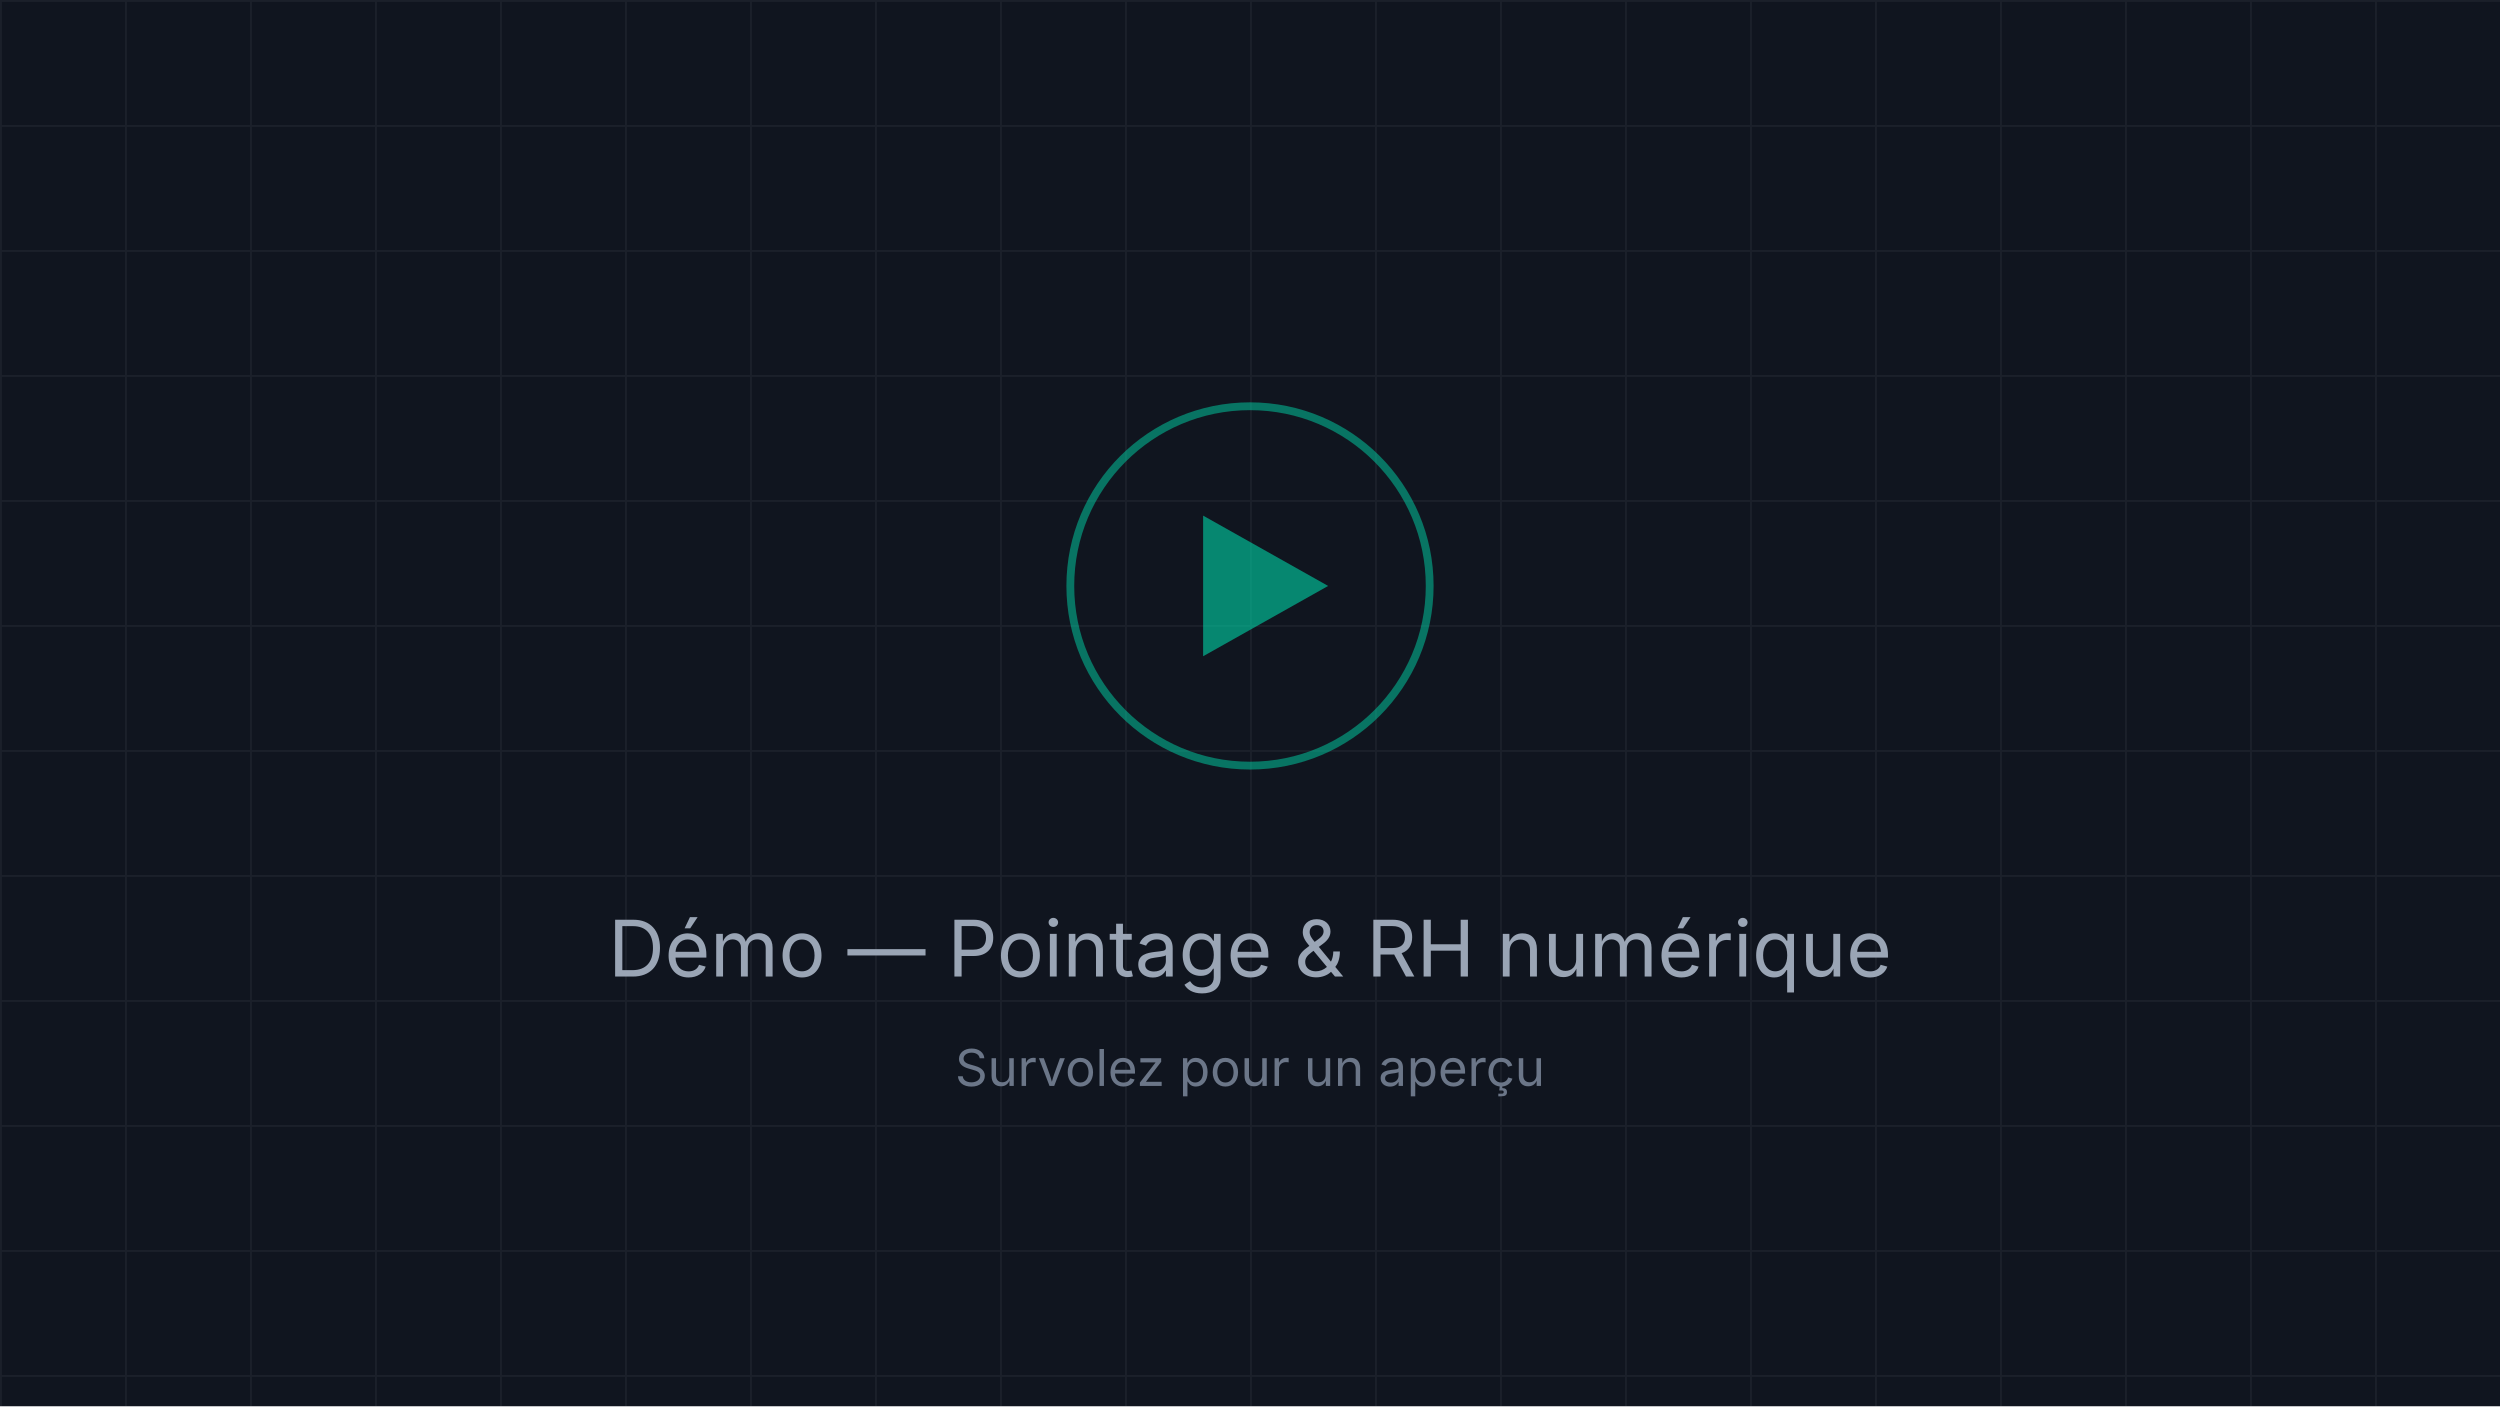
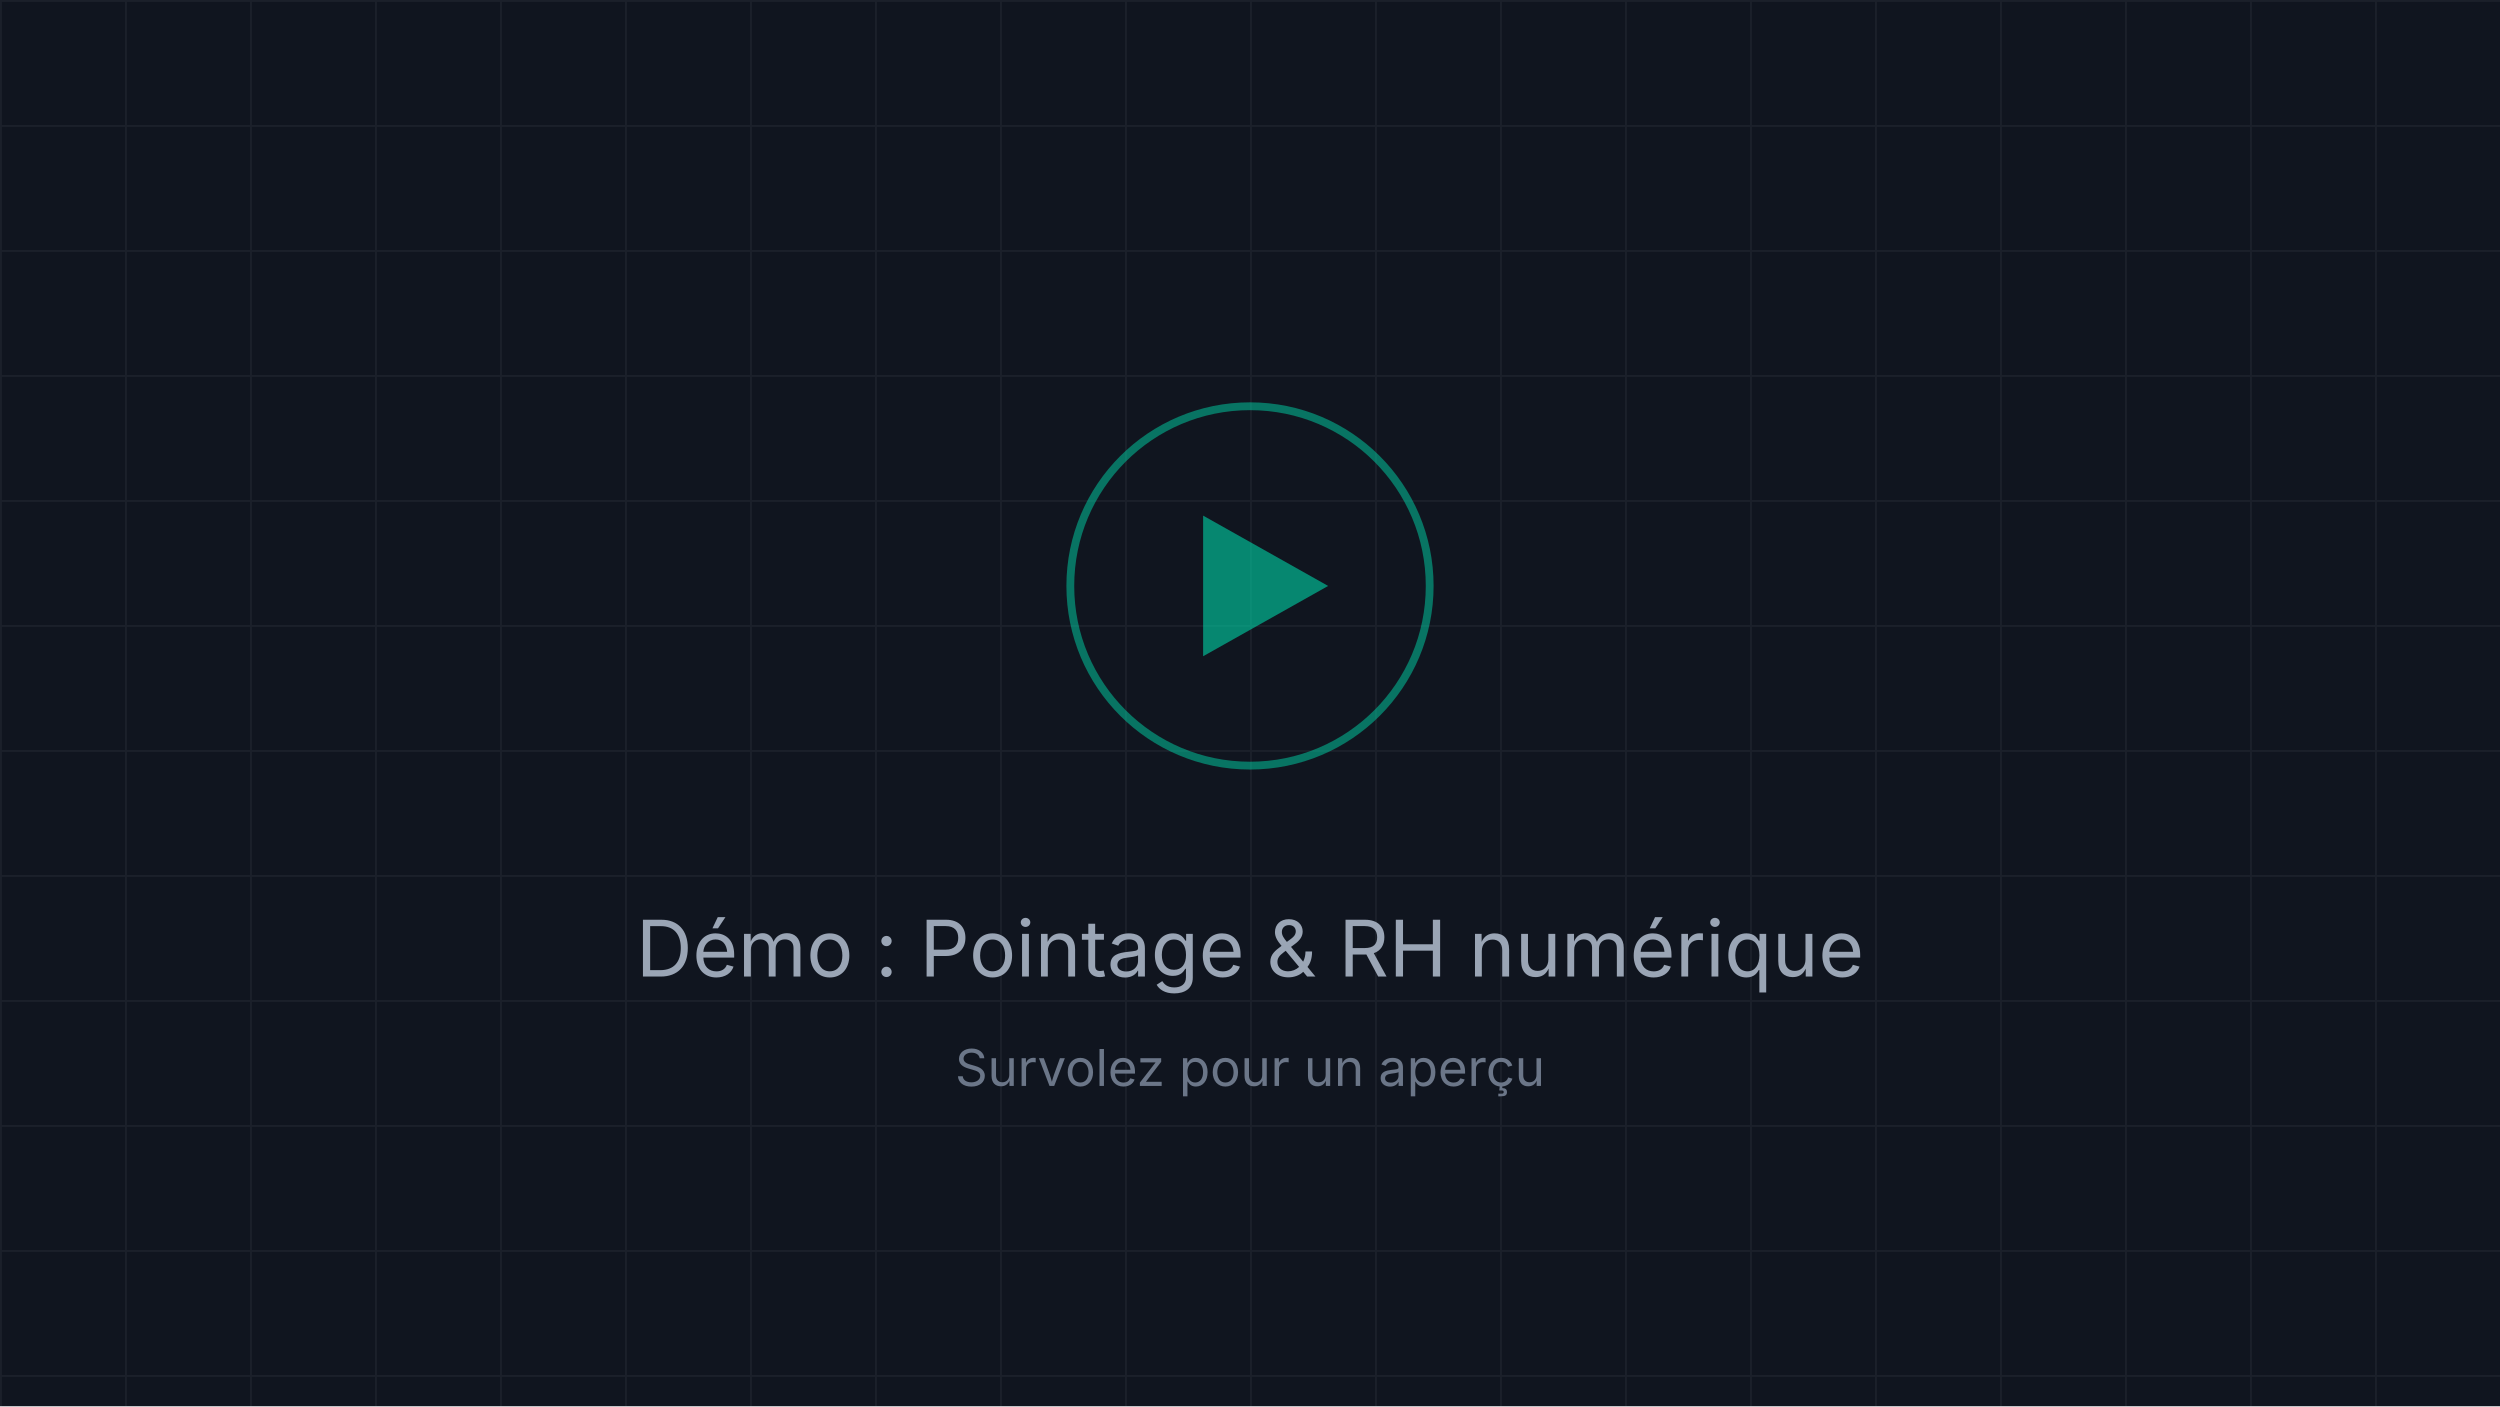
<svg xmlns="http://www.w3.org/2000/svg" viewBox="0 0 640 360">
  <defs>
    <linearGradient id="bg1" x1="0" y1="0" x2="640" y2="360">
      <stop offset="0" stop-color="#10151f" />
      <stop offset="1" stop-color="#0a0e14" />
    </linearGradient>
    <pattern id="grid1" width="32" height="32" patternUnits="userSpaceOnUse">
      <path d="M32 0 H0 V32" fill="none" stroke="rgba(255,255,255,0.05)" stroke-width="1" />
    </pattern>
  </defs>
  <rect width="640" height="360" fill="url(#bg1)" />
  <rect width="640" height="360" fill="url(#grid1)" />
  <circle cx="320" cy="150" r="46" fill="none" stroke="#00d3a7" stroke-width="2" opacity="0.5" />
  <path d="M308 132 L340 150 L308 168 Z" fill="#00d3a7" opacity="0.6" />
  <text x="320" y="250" text-anchor="middle" font-family="Inter, sans-serif" font-size="20" fill="#9aa5b5">
-     Démo — Pointage &amp; RH numérique
+     Démo : Pointage &amp; RH numérique
  </text>
  <text x="320" y="278" text-anchor="middle" font-family="Inter, sans-serif" font-size="13" fill="#6b7688">
    Survolez pour un aperçu
  </text>
</svg>
